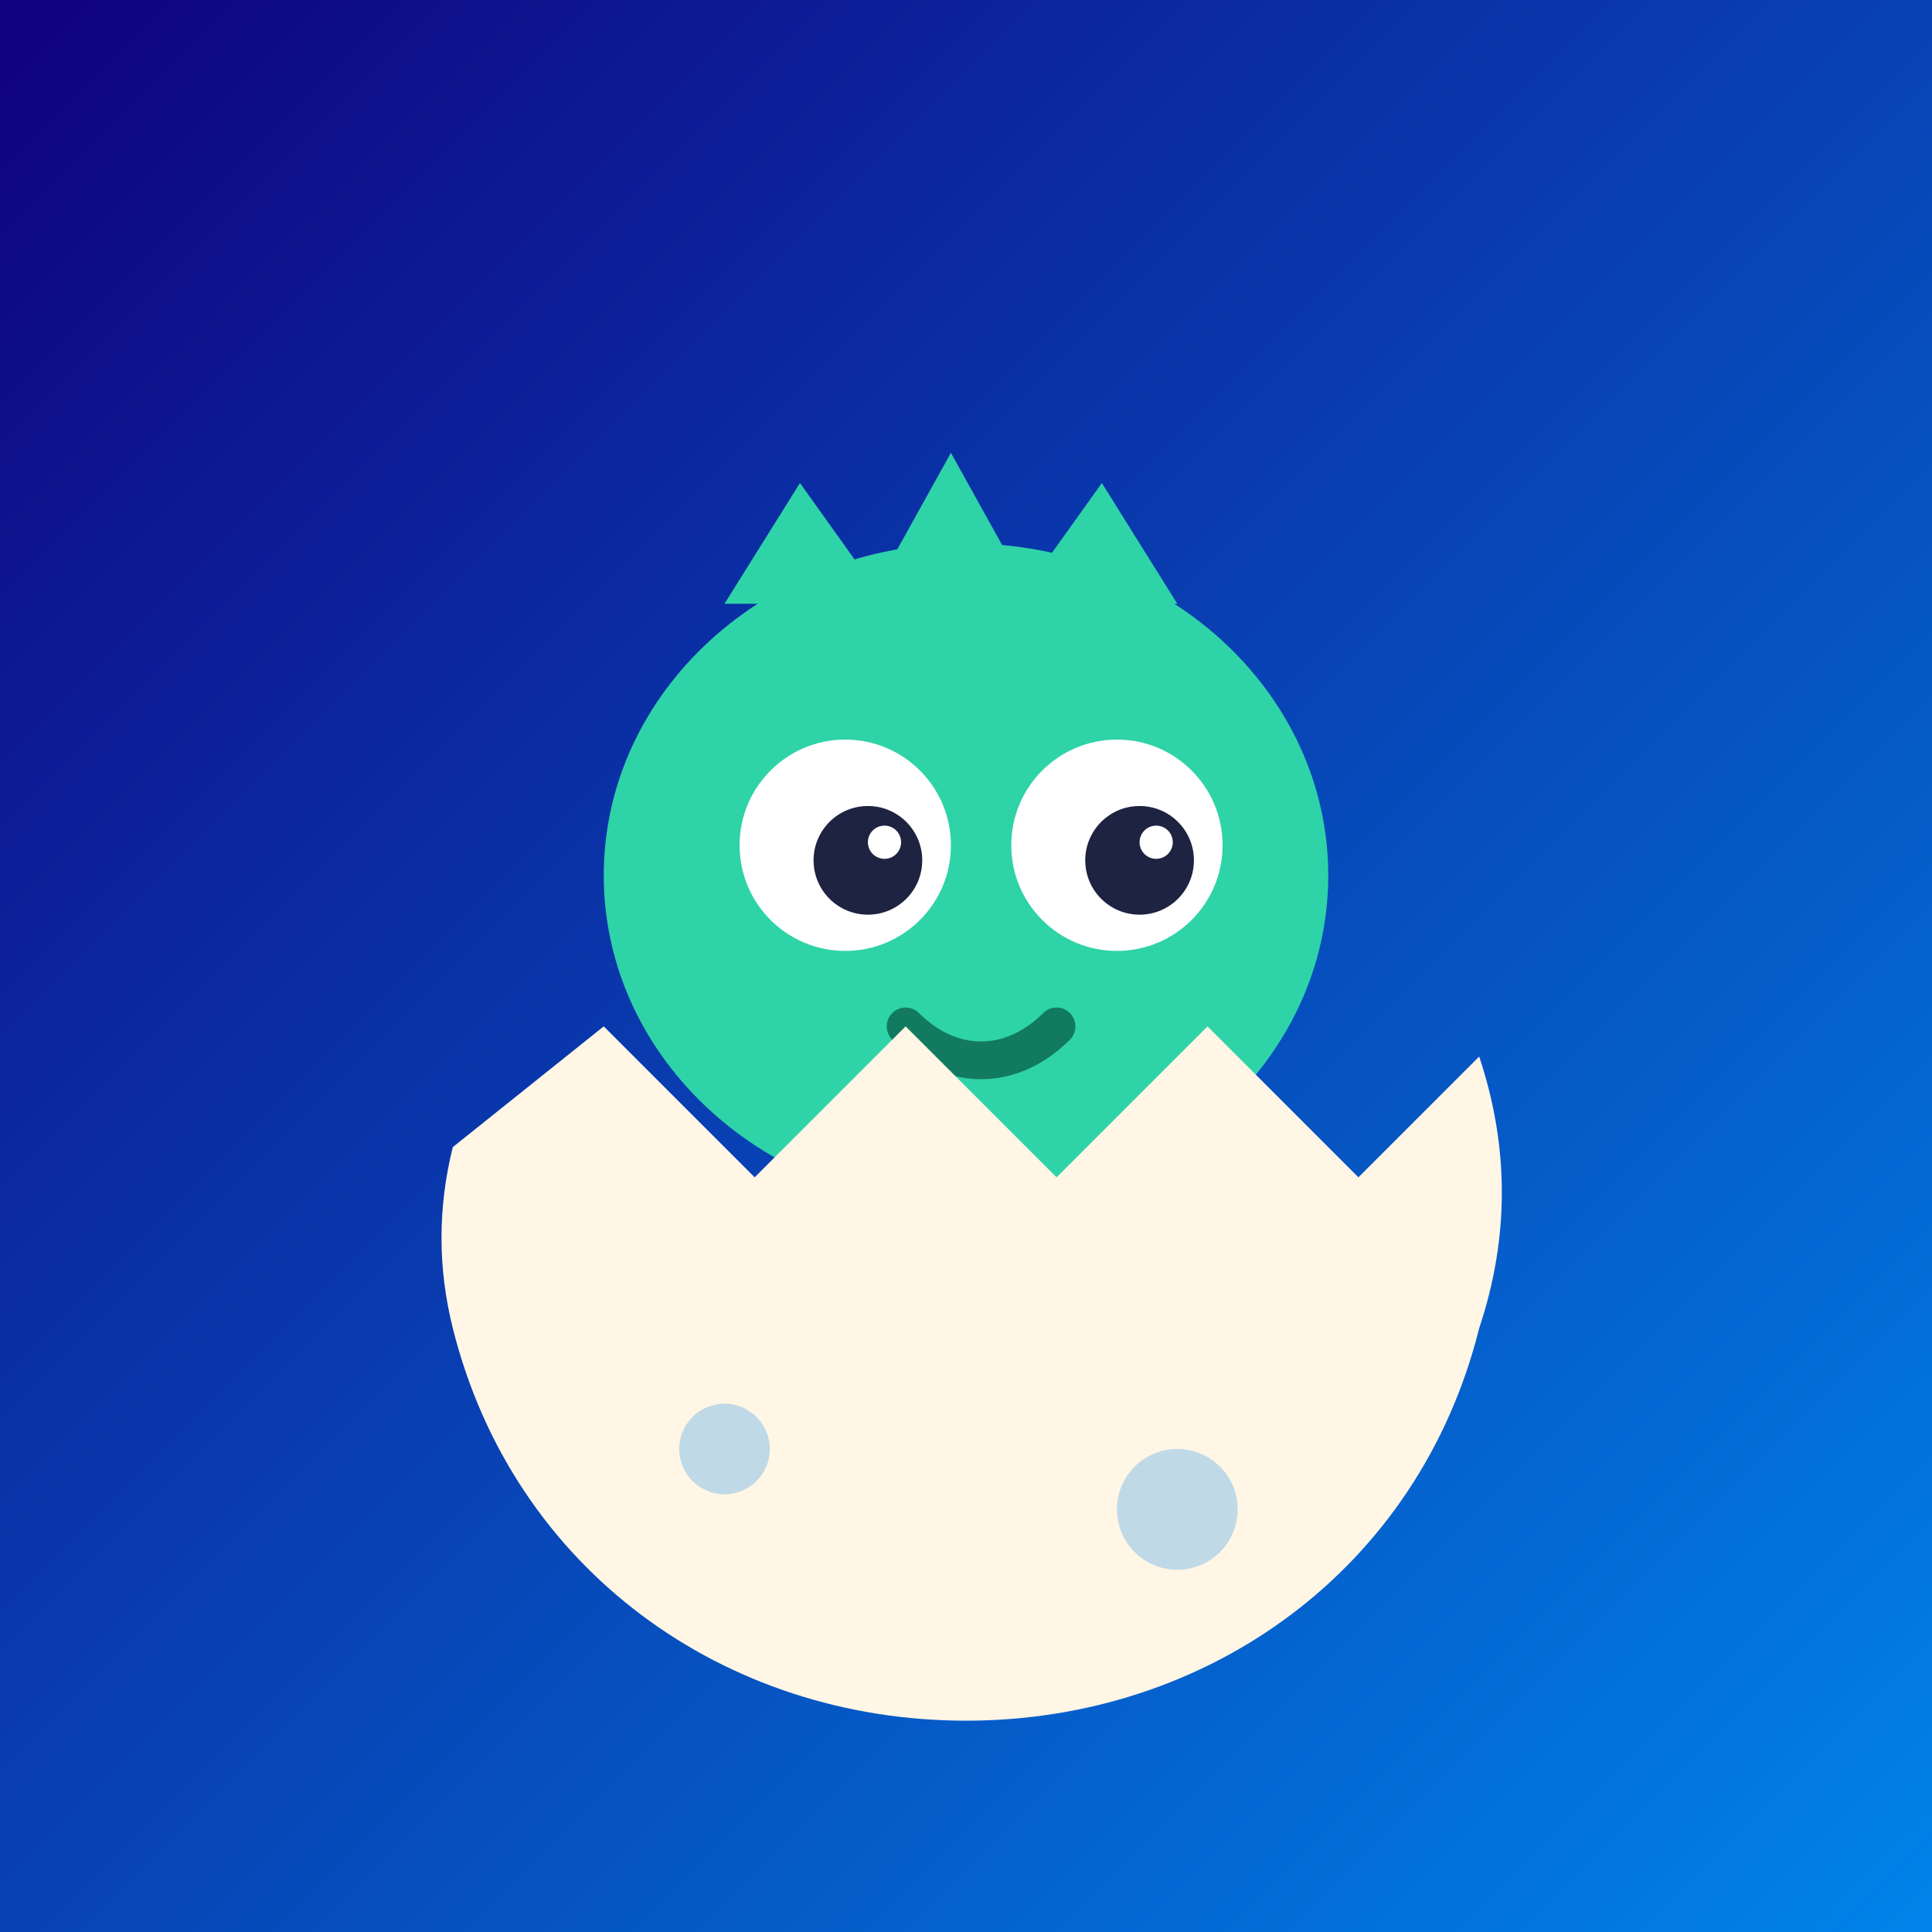
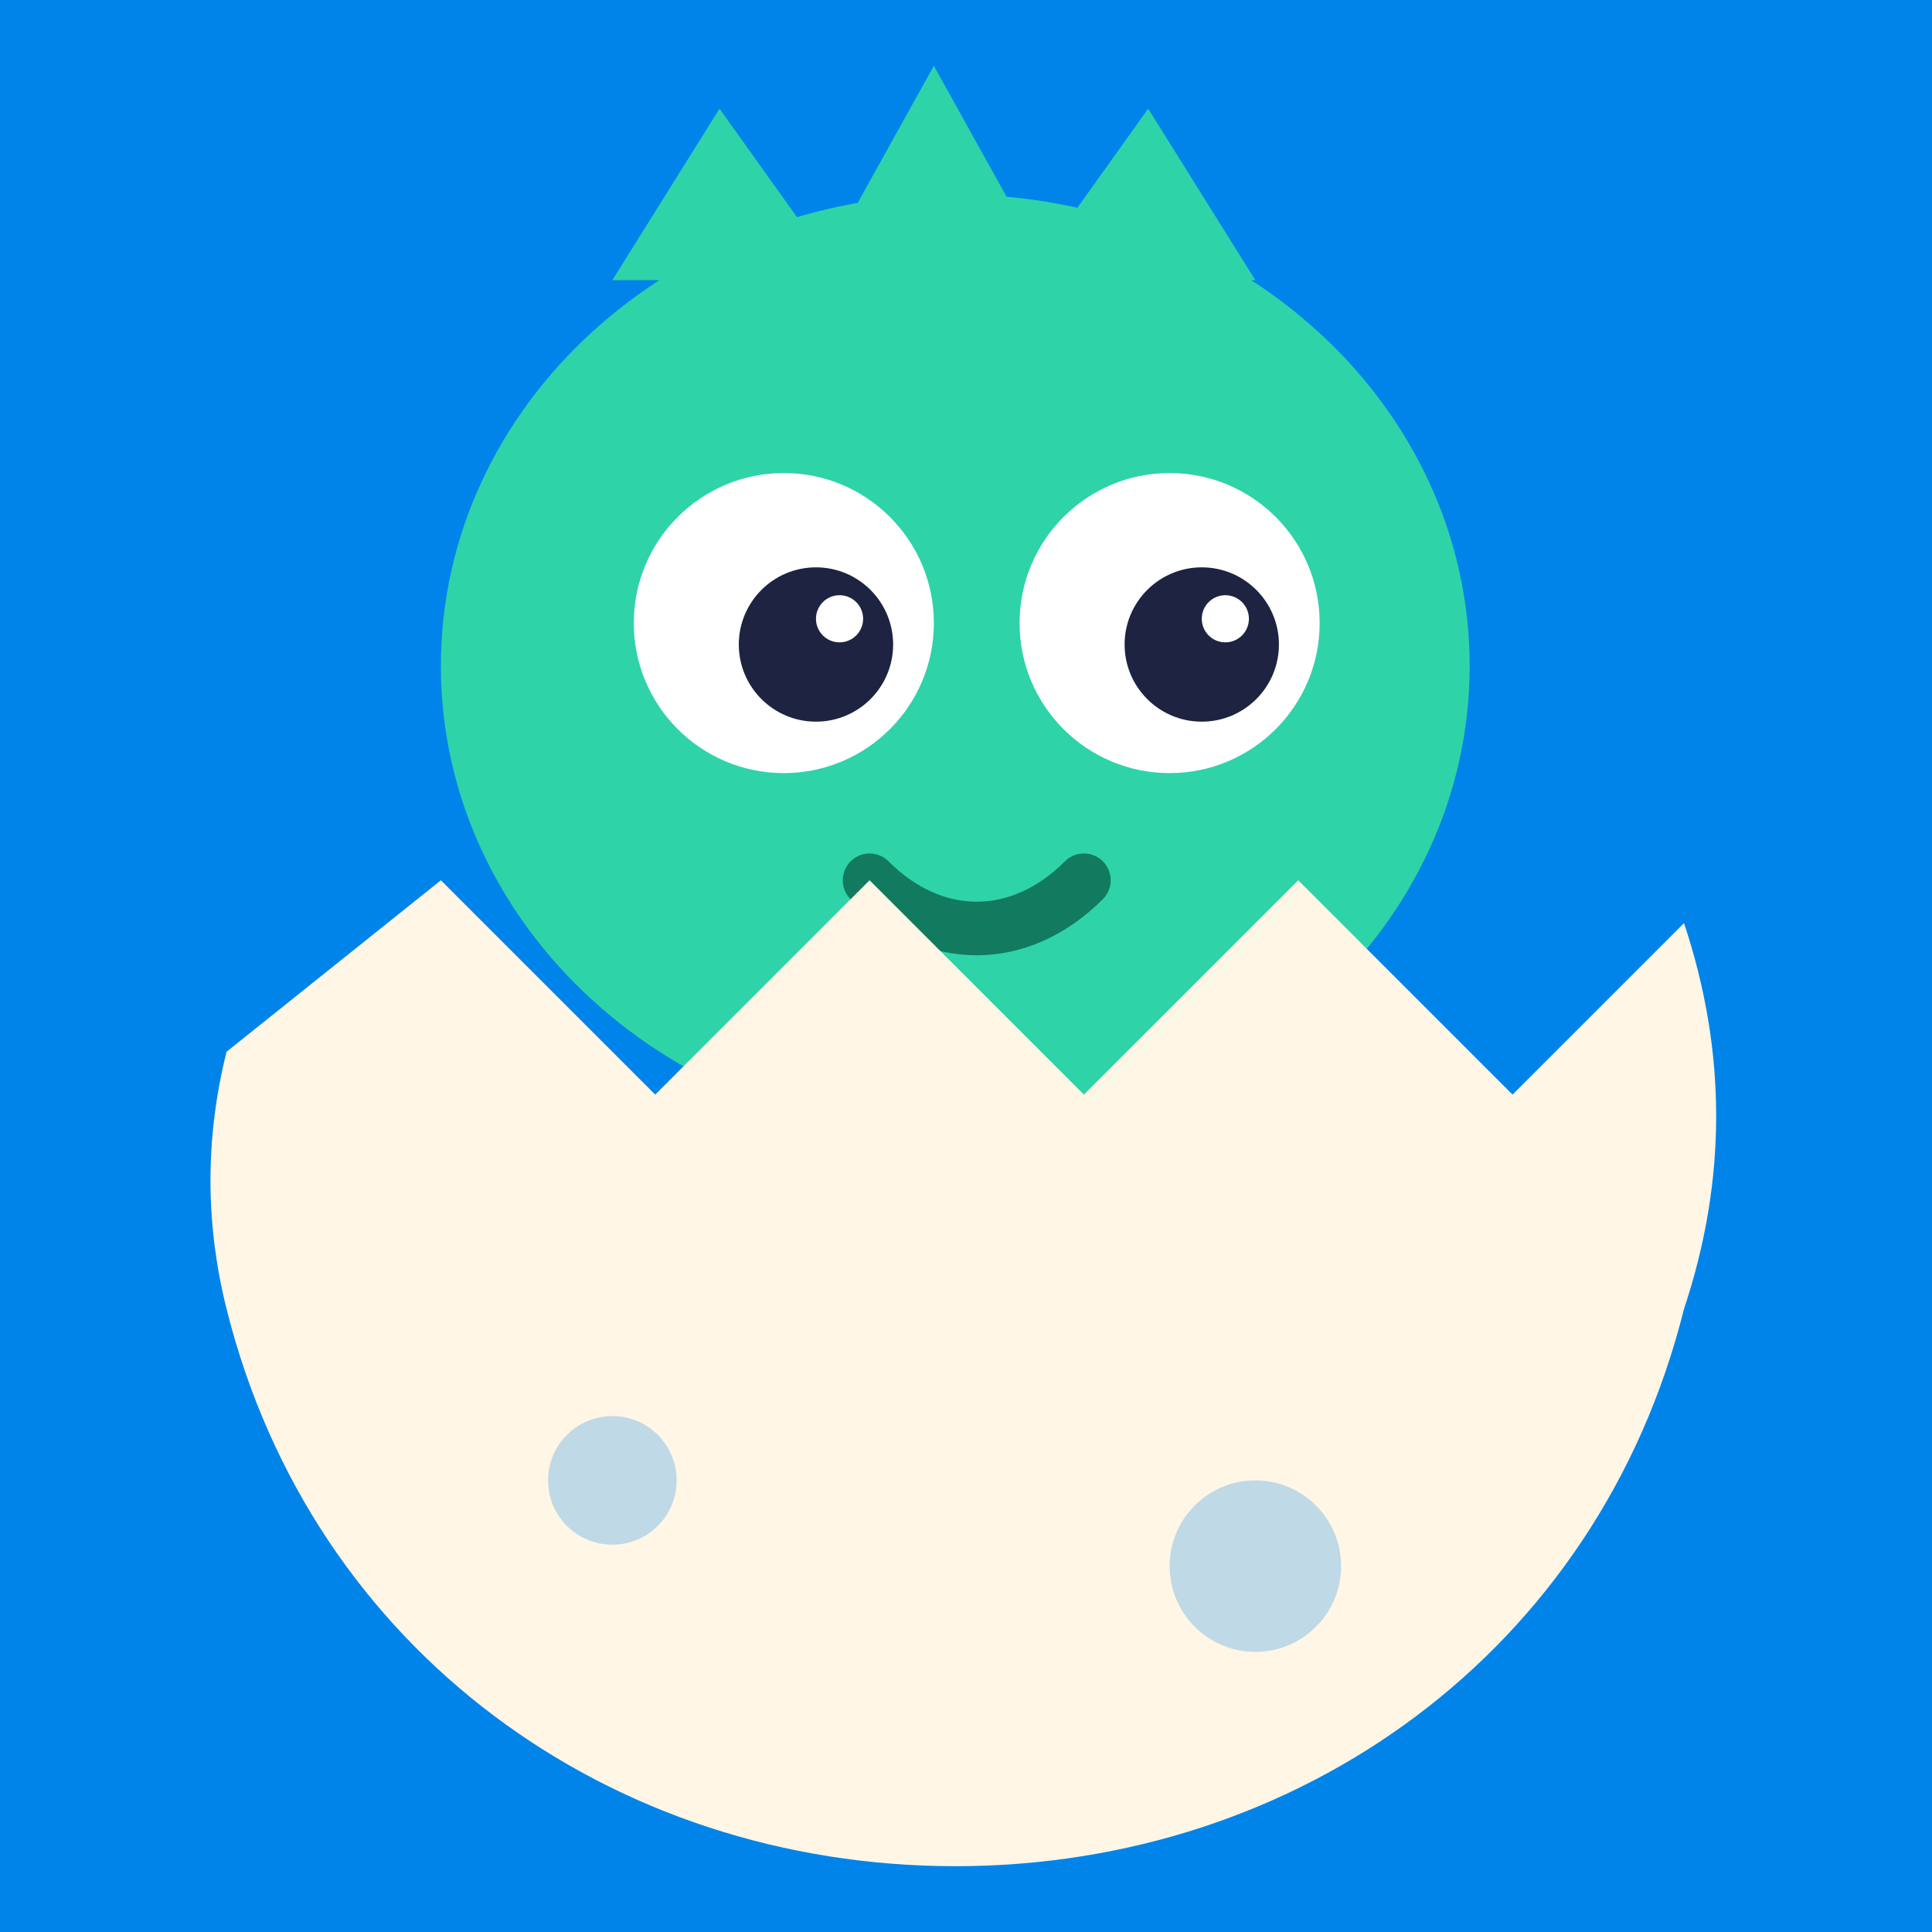
<svg xmlns="http://www.w3.org/2000/svg" width="128" height="128" viewBox="0 0 128 128">
-   <defs>
-     <linearGradient id="ground" x1="0" y1="0" x2="1" y2="1">
-       <stop offset="0" stop-color="#10007f" />
-       <stop offset="1" stop-color="#0084e9" />
-     </linearGradient>
-   </defs>
-   <rect width="128" height="128" fill="url(#ground)" />
-   <ellipse cx="64" cy="58" rx="24" ry="22" fill="#2fd3a8" />
-   <path d="M48 40l5 -8l5 7l5 -9l5 9l5 -7l5 8" fill="#2fd3a8" />
-   <circle cx="56" cy="56" r="7" fill="#fff" />
-   <circle cx="74" cy="56" r="7" fill="#fff" />
-   <circle cx="57.5" cy="57" r="3.6" fill="#1d2340" />
-   <circle cx="75.5" cy="57" r="3.6" fill="#1d2340" />
-   <circle cx="58.6" cy="55.8" r="1.1" fill="#fff" />
-   <circle cx="76.6" cy="55.8" r="1.1" fill="#fff" />
-   <path d="M60 68C63 71 67 71 70 68" stroke="#127a5f" stroke-width="2.5" fill="none" stroke-linecap="round" />
-   <path d="M30 76L40 68L50 78L60 68L70 78L80 68L90 78L98 70C100 76 100 82 98 88     C94 104 80 114 64 114C48 114 34 104 30 88C29 84 29 80 30 76Z" fill="#fff6e6" />
-   <circle cx="48" cy="96" r="3" fill="#0084e9" opacity="0.25" />
-   <circle cx="78" cy="100" r="4" fill="#0084e9" opacity="0.25" />
+   <rect width="128" height="128" fill="#0084e9" />
+   <g transform="translate(64 64) scale(1.42) translate(-64.5 -72)">
+     <ellipse cx="64" cy="58" rx="24" ry="22" fill="#2fd3a8" />
+     <path d="M48 40l5 -8l5 7l5 -9l5 9l5 -7l5 8" fill="#2fd3a8" />
+     <circle cx="56" cy="56" r="7" fill="#fff" />
+     <circle cx="74" cy="56" r="7" fill="#fff" />
+     <circle cx="57.5" cy="57" r="3.6" fill="#1d2340" />
+     <circle cx="75.5" cy="57" r="3.6" fill="#1d2340" />
+     <circle cx="58.6" cy="55.8" r="1.1" fill="#fff" />
+     <circle cx="76.6" cy="55.8" r="1.1" fill="#fff" />
+     <path d="M60 68C63 71 67 71 70 68" stroke="#127a5f" stroke-width="2.5" fill="none" stroke-linecap="round" />
+     <path d="M30 76L40 68L50 78L60 68L70 78L80 68L90 78L98 70C100 76 100 82 98 88     C94 104 80 114 64 114C48 114 34 104 30 88C29 84 29 80 30 76Z" fill="#fff6e6" />
+     <circle cx="48" cy="96" r="3" fill="#0084e9" opacity="0.25" />
+     <circle cx="78" cy="100" r="4" fill="#0084e9" opacity="0.25" />
+   </g>
</svg>
